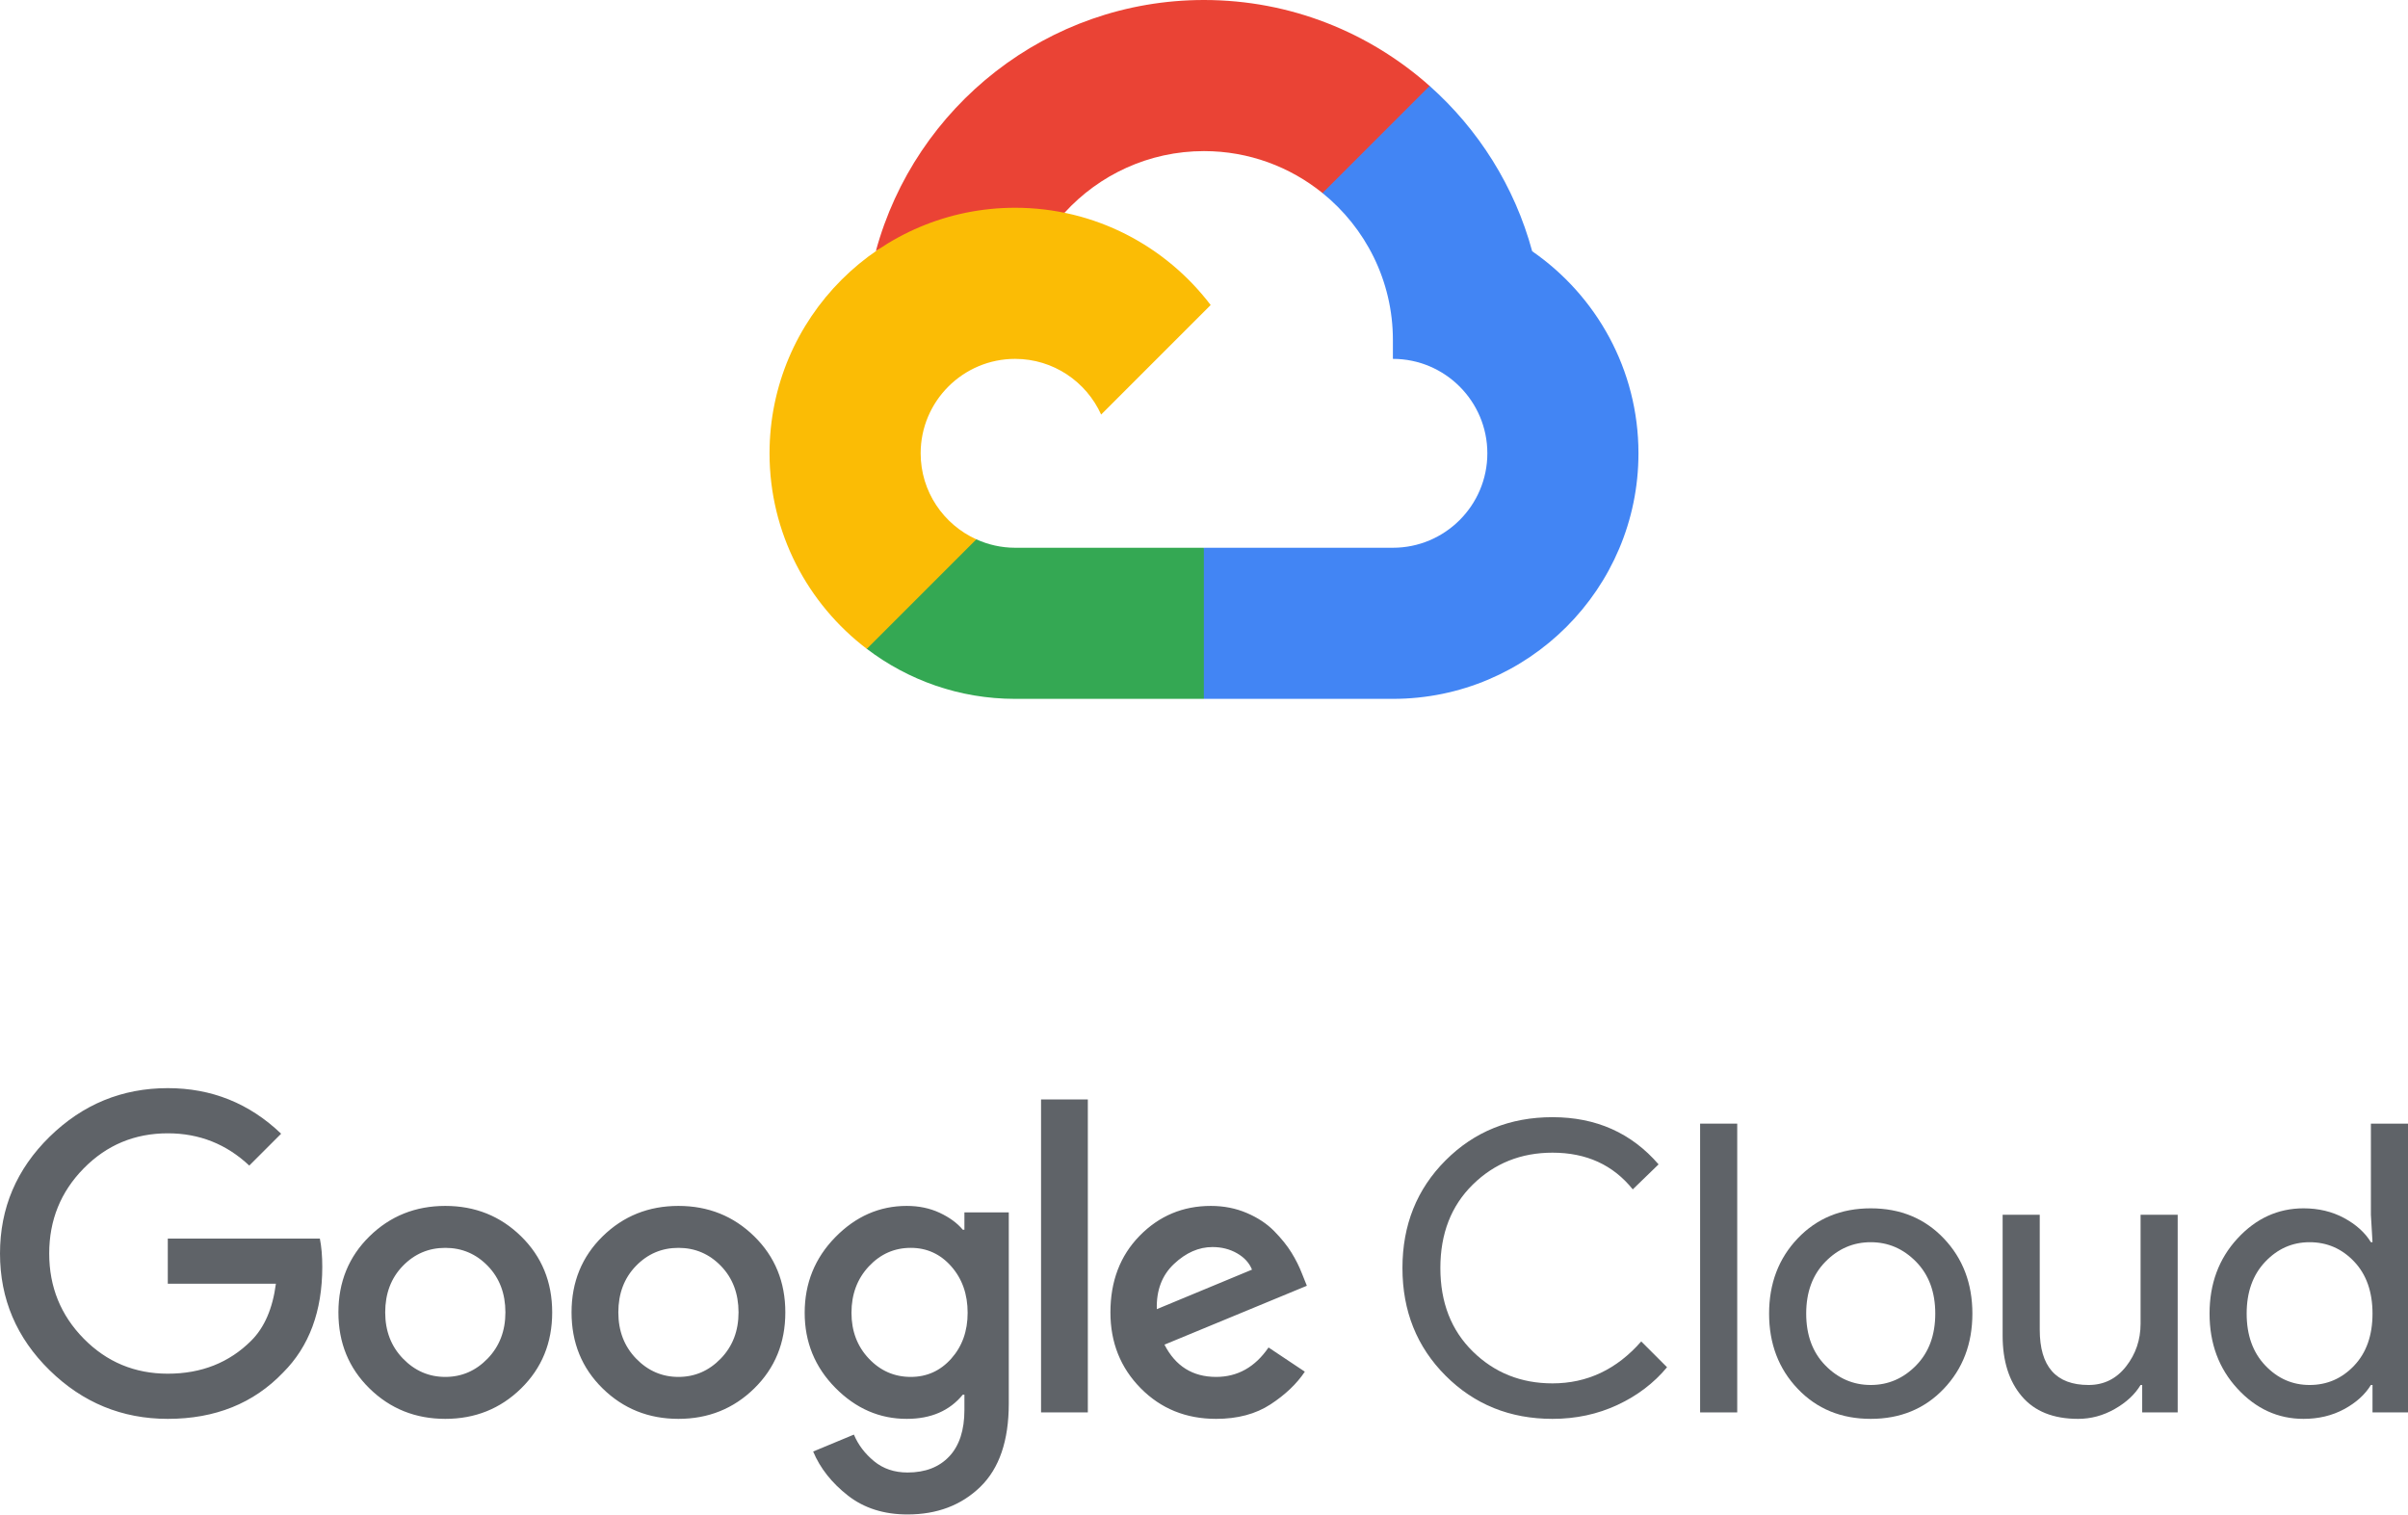
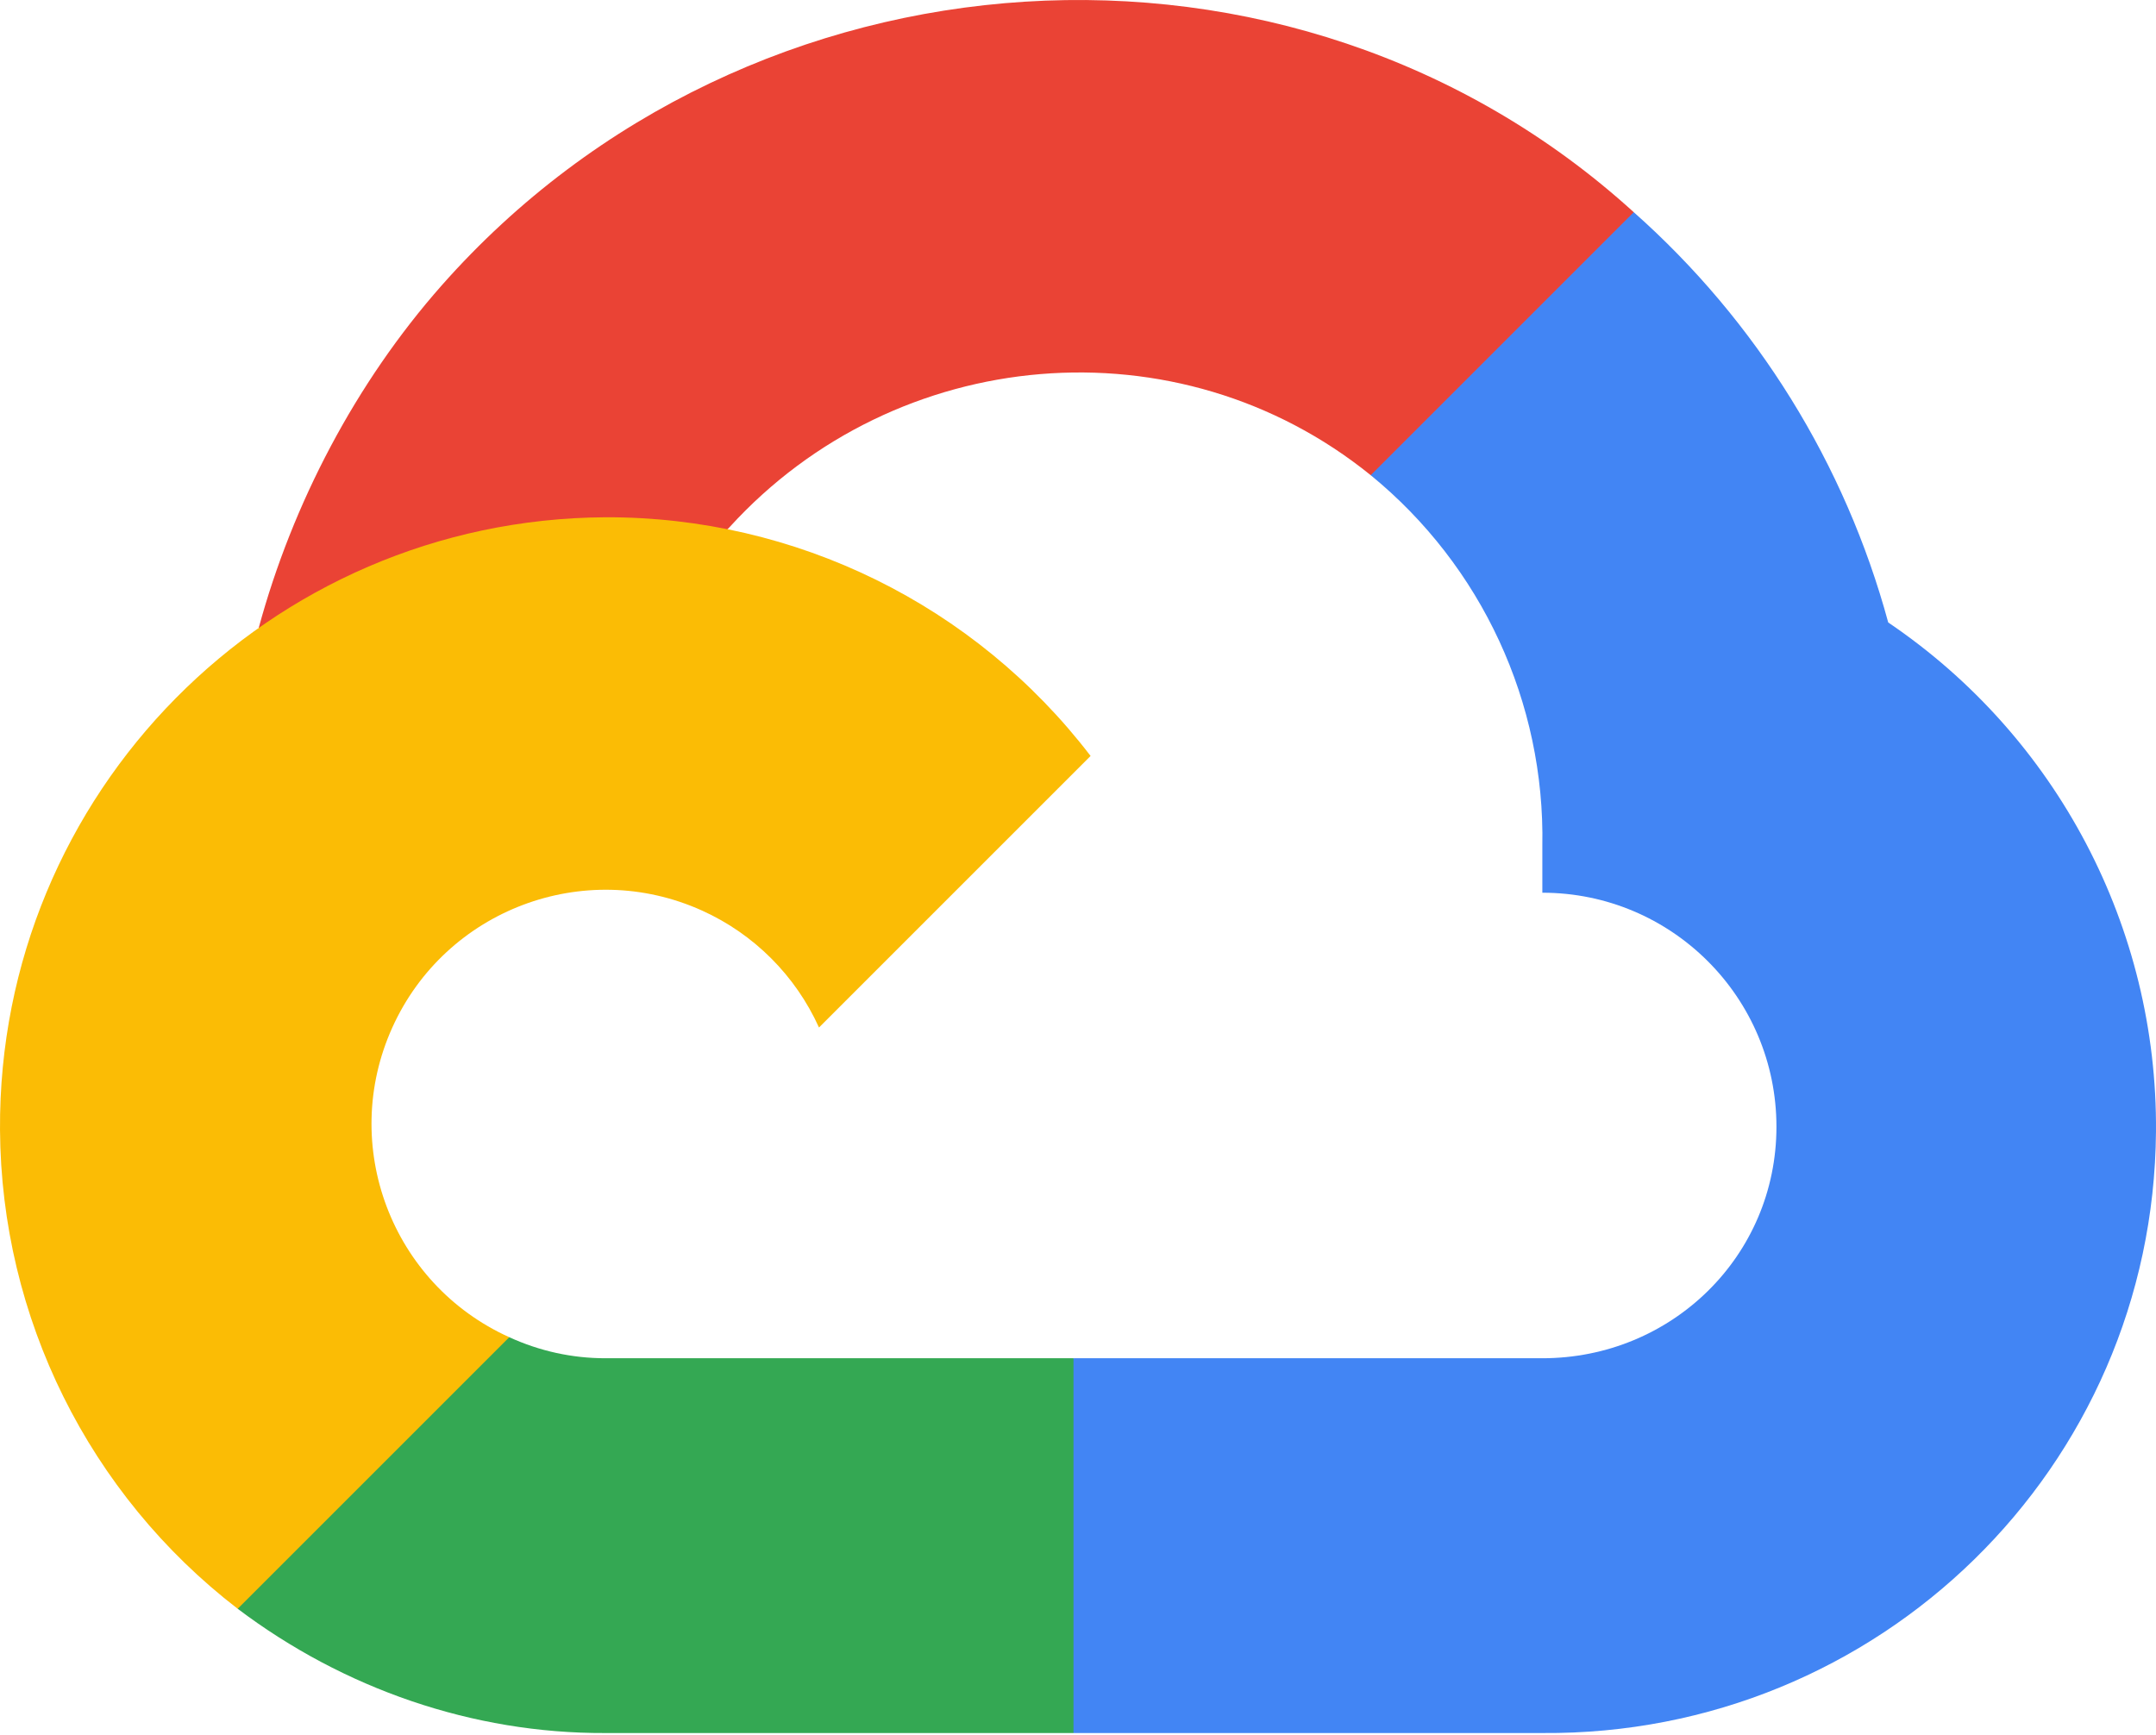
- <svg xmlns="http://www.w3.org/2000/svg" height="136.349mm" viewBox="0 0 216.781 136.349" width="216.781mm">
-   <clipPath id="a">
-     <path d="m0 0h778.44v563.391h-778.44z" />
-   </clipPath>
-   <clipPath id="b">
-     <path d="m273.316 242.517h231.381v231.38h-231.381z" />
-   </clipPath>
-   <g transform="matrix(.3527778 0 0 -.3527778 -28.84219 158.6859)">
-     <g clip-path="url(#a)" fill="#5f6368">
-       <path d="m0 0 24.292 10.087c-.687 1.714-1.956 3.104-3.809 4.169-1.853 1.063-3.946 1.595-6.279 1.595-3.499 0-6.777-1.441-9.83-4.322-3.054-2.883-4.512-6.727-4.374-11.529m15.131-27.998c-7.686 0-14.102 2.608-19.248 7.823-5.147 5.214-7.72 11.665-7.72 19.352 0 7.958 2.487 14.477 7.462 19.556 4.975 5.077 11.03 7.617 18.167 7.617 3.294 0 6.347-.601 9.162-1.801 2.813-1.201 5.146-2.746 6.999-4.632 1.853-1.888 3.328-3.723 4.426-5.507 1.097-1.785 1.989-3.569 2.676-5.352l1.236-3.088-36.336-15.028c2.813-5.491 7.206-8.234 13.176-8.234 5.489 0 9.949 2.503 13.381 7.514l9.263-6.177c-2.058-3.087-4.975-5.867-8.748-8.337-3.776-2.47-8.407-3.706-13.896-3.706m-32.732 1.648h-11.94v79.875h11.94zm-45.187 9.058c4.117 0 7.566 1.559 10.345 4.683 2.779 3.121 4.168 7.015 4.168 11.683 0 4.734-1.389 8.679-4.168 11.837-2.779 3.155-6.228 4.734-10.345 4.734-4.186 0-7.755-1.579-10.704-4.734-2.952-3.158-4.426-7.103-4.426-11.837 0-4.668 1.474-8.562 4.426-11.683 2.949-3.124 6.518-4.683 10.704-4.683m-.824-35.1c-6.038 0-11.116 1.613-15.233 4.837-4.117 3.227-7.069 6.966-8.853 11.221l10.397 4.322c1.097-2.607 2.813-4.872 5.146-6.793 2.332-1.92 5.181-2.883 8.543-2.883 4.53 0 8.081 1.374 10.654 4.118 2.573 2.745 3.86 6.691 3.86 11.837v3.911h-.412c-3.363-4.117-8.131-6.176-14.308-6.176-6.931 0-13.004 2.642-18.218 7.926-5.216 5.283-7.823 11.666-7.823 19.146 0 7.547 2.607 13.98 7.823 19.3 5.214 5.316 11.287 7.976 18.218 7.976 3.089 0 5.884-.583 8.39-1.749 2.503-1.169 4.477-2.609 5.918-4.324h.412v4.426h11.322v-48.789c0-9.469-2.419-16.554-7.256-21.256-4.838-4.699-11.031-7.05-18.58-7.05m-69.272 39.783c3.019-3.124 6.621-4.683 10.808-4.683 4.184 0 7.788 1.559 10.808 4.683 3.019 3.121 4.528 7.051 4.528 11.786 0 4.802-1.492 8.749-4.477 11.836-2.985 3.089-6.605 4.632-10.859 4.632-4.256 0-7.875-1.543-10.86-4.632-2.984-3.087-4.477-7.034-4.477-11.836 0-4.735 1.509-8.665 4.529-11.786m30.159-7.617c-5.285-5.182-11.734-7.772-19.351-7.772s-14.068 2.59-19.351 7.772c-5.285 5.18-7.926 11.648-7.926 19.403 0 7.753 2.641 14.22 7.926 19.402 5.283 5.181 11.734 7.771 19.351 7.771s14.066-2.59 19.351-7.771c5.283-5.182 7.926-11.649 7.926-19.402 0-7.755-2.643-14.223-7.926-19.403m-89.653 7.617c3.019-3.124 6.621-4.683 10.808-4.683 4.184 0 7.787 1.559 10.807 4.683 3.019 3.121 4.53 7.051 4.53 11.786 0 4.802-1.493 8.749-4.478 11.836-2.985 3.089-6.605 4.632-10.859 4.632-4.256 0-7.875-1.543-10.86-4.632-2.985-3.087-4.476-7.034-4.476-11.836 0-4.735 1.508-8.665 4.528-11.786m30.159-7.617c-5.285-5.182-11.735-7.772-19.351-7.772-7.617 0-14.068 2.59-19.352 7.772-5.284 5.18-7.925 11.648-7.925 19.403 0 7.753 2.641 14.22 7.925 19.402 5.284 5.181 11.735 7.771 19.352 7.771 7.616 0 14.066-2.59 19.351-7.771 5.283-5.182 7.926-11.649 7.926-19.402 0-7.755-2.643-14.223-7.926-19.403m-90.168-7.772c-11.666 0-21.718 4.134-30.159 12.404-8.44 8.268-12.66 18.201-12.66 29.798s4.22 21.529 12.66 29.799c8.441 8.268 18.493 12.403 30.159 12.403 11.185 0 20.826-3.877 28.924-11.631l-8.132-8.131c-5.833 5.488-12.763 8.234-20.792 8.234-8.44 0-15.594-2.985-21.461-8.955s-8.8-13.211-8.8-21.719c0-8.509 2.933-15.748 8.8-21.718s13.021-8.955 21.461-8.955c8.577 0 15.679 2.813 21.307 8.44 3.362 3.362 5.455 8.199 6.279 14.514h-27.586v11.527h38.805c.412-2.057.618-4.46.618-7.205 0-11.322-3.329-20.312-9.984-26.968-7.55-7.891-17.362-11.837-29.439-11.837" transform="translate(376.9634 115.709)" />
-       <path d="m0 0c-10.843 0-19.935 3.67-27.277 11.013-7.343 7.343-11.014 16.503-11.014 27.484 0 10.978 3.671 20.139 11.014 27.482 7.342 7.342 16.434 11.013 27.277 11.013 11.116 0 20.138-4.014 27.071-12.043l-6.588-6.381c-5.01 6.244-11.837 9.366-20.483 9.366-8.029 0-14.806-2.711-20.329-8.131-5.525-5.421-8.286-12.524-8.286-21.306 0-8.785 2.761-15.887 8.286-21.307 5.523-5.422 12.3-8.132 20.329-8.132 8.852 0 16.399 3.567 22.645 10.705l6.587-6.587c-3.363-4.05-7.583-7.257-12.66-9.624-5.08-2.368-10.602-3.552-16.572-3.552" transform="translate(477.9388 87.7114)" />
-       <path d="m525.079 89.359h-9.47v73.698h9.47z" />
-       <path d="m0 0c3.259-3.329 7.119-4.992 11.58-4.992 4.459 0 8.319 1.663 11.58 4.992 3.258 3.328 4.889 7.736 4.889 13.227 0 5.489-1.631 9.897-4.889 13.227-3.261 3.327-7.121 4.992-11.58 4.992-4.461 0-8.321-1.665-11.58-4.992-3.26-3.33-4.889-7.738-4.889-13.227 0-5.491 1.629-9.899 4.889-13.227m-7.051 32.424c4.872 5.111 11.081 7.668 18.631 7.668 7.547 0 13.757-2.557 18.63-7.668 4.872-5.113 7.309-11.513 7.309-19.197 0-7.686-2.437-14.085-7.309-19.197-4.873-5.113-11.083-7.668-18.63-7.668-7.55 0-13.759 2.555-18.631 7.668-4.872 5.112-7.307 11.511-7.307 19.197 0 7.684 2.435 14.084 7.307 19.197" transform="translate(547.5704 101.3496)" />
-       <path d="m0 0h-9.058v6.999h-.412c-1.441-2.403-3.638-4.444-6.587-6.124-2.951-1.681-6.073-2.522-9.367-2.522-6.314 0-11.1 1.921-14.359 5.764-3.26 3.842-4.889 8.989-4.889 15.44v30.879h9.47v-29.335c0-9.402 4.151-14.102 12.454-14.102 3.912 0 7.102 1.578 9.573 4.735 2.47 3.156 3.705 6.794 3.705 10.911v27.791h9.47z" transform="translate(637.4815 89.3586)" />
-       <path d="m0 0c4.46 0 8.251 1.647 11.374 4.941 3.122 3.293 4.683 7.719 4.683 13.278 0 5.558-1.561 9.984-4.683 13.279-3.123 3.293-6.914 4.94-11.374 4.94-4.392 0-8.167-1.665-11.323-4.992-3.156-3.33-4.734-7.738-4.734-13.227 0-5.491 1.578-9.899 4.734-13.227 3.156-3.329 6.931-4.992 11.323-4.992m-1.544-8.646c-6.52 0-12.146 2.573-16.881 7.72-4.735 5.146-7.102 11.528-7.102 19.145s2.367 13.999 7.102 19.145c4.735 5.147 10.361 7.72 16.881 7.72 3.842 0 7.29-.824 10.345-2.47 3.052-1.648 5.334-3.706 6.845-6.176h.411l-.411 6.999v23.262h9.469v-73.698h-9.058v6.999h-.411c-1.511-2.47-3.793-4.529-6.845-6.176-3.055-1.647-6.503-2.47-10.345-2.47" transform="translate(671.1402 96.3577)" />
-     </g>
-     <g clip-path="url(#b)">
-       <path d="m0 0 7.102-.134 19.298 19.298.935 8.171c-15.333 13.639-35.507 21.947-57.594 21.947-39.991 0-73.732-27.203-83.736-64.072 2.112 1.46 6.605.373 6.605.373l38.567 6.336s1.995 3.279 2.981 3.077c8.821 9.655 21.506 15.723 35.583 15.723 11.453 0 21.98-4.022 30.259-10.719" fill="#ea4335" transform="translate(419.2654 400.5364)" />
-       <path d="m0 0c-4.476 16.534-13.723 31.121-26.174 42.189l-27.336-27.335c10.946-8.844 17.964-22.366 17.964-37.501v-4.82c13.29 0 24.102-10.812 24.102-24.102 0-13.291-10.812-24.102-24.107-24.102h-48.199l-4.824-4.846v-28.923l4.824-4.795h48.204c34.554 0 62.666 28.112 62.666 62.666 0 21.361-10.752 40.251-27.12 51.569" fill="#4285f4" transform="translate(472.7564 385.6973)" />
-       <path d="m0 0h48.167v38.563h-48.161c-3.542 0-6.897.788-9.93 2.166l-6.947-2.124-19.307-19.306-1.691-6.515c10.527-8.013 23.649-12.783 37.869-12.784" fill="#34a853" transform="translate(340.8001 271.4624)" />
-       <path d="m0 0c-34.554 0-62.666-28.112-62.666-62.666 0-20.345 9.752-38.449 24.821-49.905l27.951 27.952c-8.364 3.785-14.208 12.191-14.208 21.953 0 13.291 10.812 24.103 24.102 24.103 9.762 0 18.169-5.844 21.954-14.209l27.951 27.951c-11.455 15.069-29.56 24.821-49.905 24.821" fill="#fbbc05" transform="translate(340.8023 396.7935)" />
-     </g>
-   </g>
+ <svg xmlns="http://www.w3.org/2000/svg" height="206" preserveAspectRatio="xMidYMid" viewBox="0 0 256 206" width="256">
+   <path d="m170.252 56.819 22.253-22.253 1.483-9.37c-40.551-36.873-105.012-32.692-141.567 8.724-10.154 11.503-17.687 25.844-21.704 40.653l7.97-1.123 44.505-7.339 3.436-3.514c19.797-21.742 53.27-24.667 76.128-6.168z" fill="#ea4335" />
+   <path d="m224.205 73.918c-5.115-18.836-15.616-35.769-30.217-48.722l-31.232 31.232c13.188 10.776 20.701 27.01 20.379 44.037v5.544c15.351 0 27.797 12.445 27.797 27.796 0 15.352-12.446 27.485-27.797 27.485h-55.671l-5.466 5.934v33.34l5.466 5.231h55.671c39.93.311 72.552-31.494 72.863-71.424.188-24.203-11.745-46.893-31.793-60.453" fill="#4285f4" />
+   <path d="m71.87 205.796h55.593v-44.506h-55.593c-3.961-.001-7.797-.852-11.399-2.498l-7.887 2.42-22.409 22.253-1.952 7.574c12.567 9.489 27.9 14.825 43.647 14.757" fill="#34a853" />
+   <path d="m71.87 61.425c-39.931.238-72.107 32.802-71.869 72.732.133 22.298 10.547 43.288 28.222 56.881l32.248-32.247c-13.991-6.321-20.208-22.786-13.887-36.776 6.32-13.99 22.786-20.207 36.775-13.887 6.165 2.785 11.102 7.723 13.887 13.887l32.248-32.247c-13.721-17.937-35.041-28.424-57.624-28.343" fill="#fbbc05" />
</svg>
